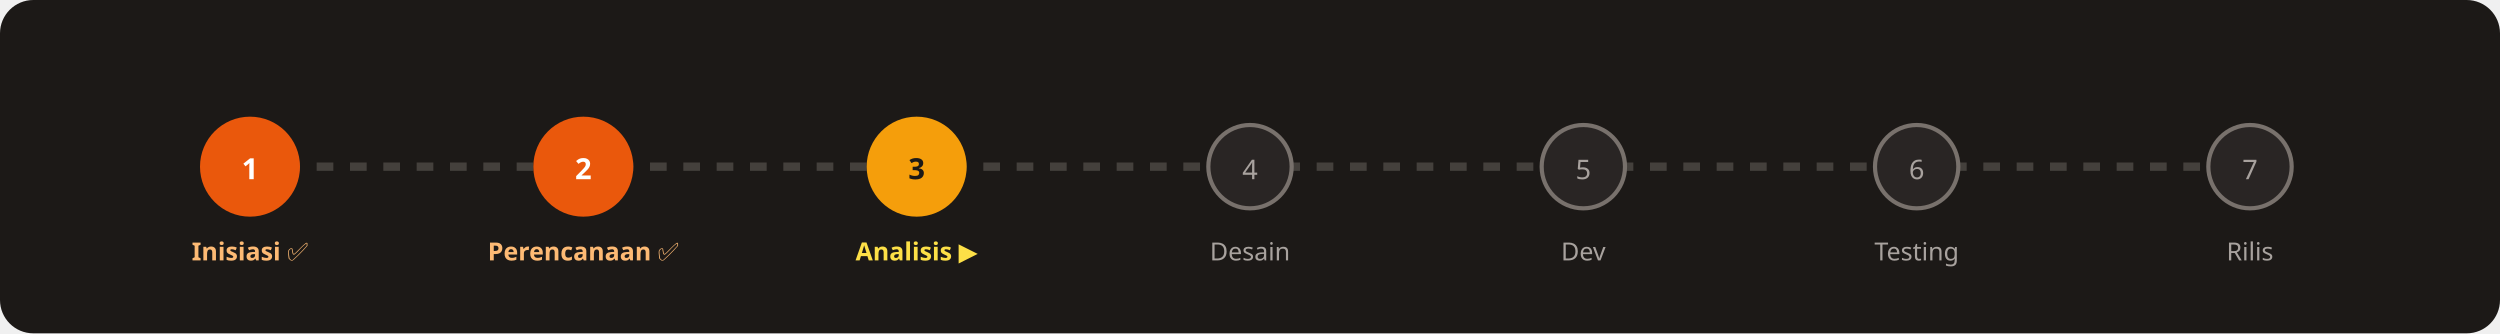
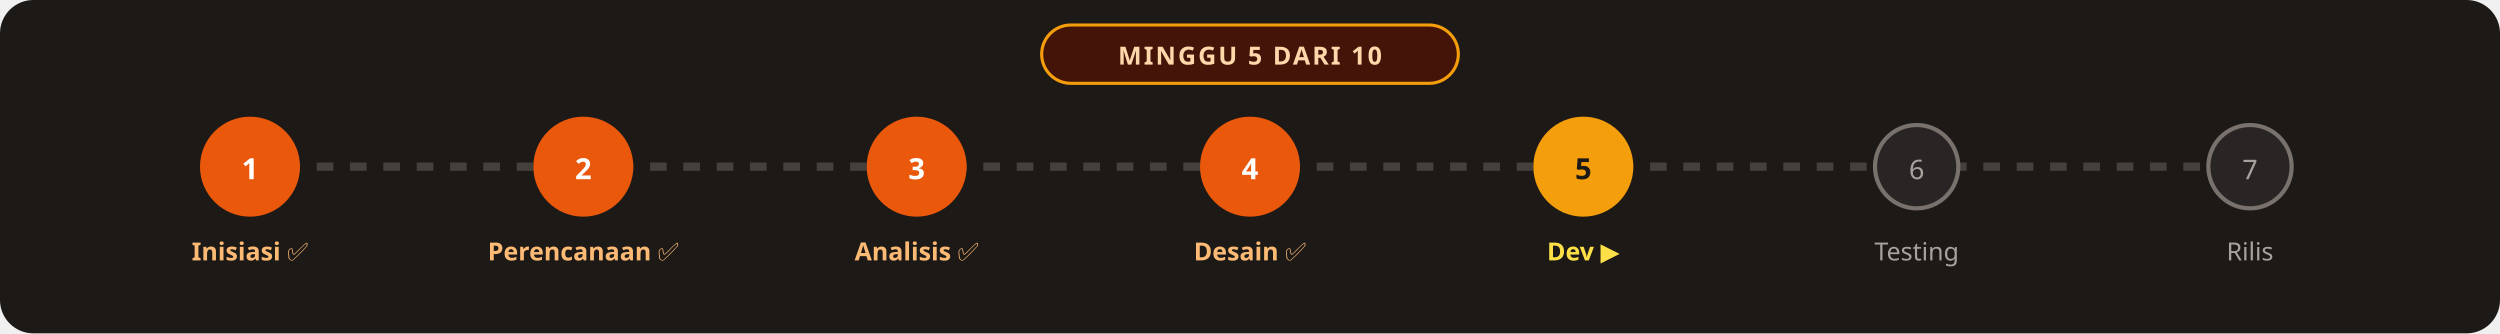
- <svg xmlns="http://www.w3.org/2000/svg" viewBox="0 0 1200 160" width="100%" height="100%" fill="none">
+ <svg xmlns="http://www.w3.org/2000/svg" viewBox="0 0 1200 160" width="100%" height="100%" fill="none" role="img" aria-labelledby="level-title level-desc">
  <defs>
    <linearGradient id="road-grad" x1="0%" y1="0%" x2="100%" y2="0%">
      <stop offset="0%" stop-color="#EA580C" />
      <stop offset="100%" stop-color="#F59E0B" />
    </linearGradient>
  </defs>
  <rect width="1200" height="160" rx="16" fill="#1C1917" />
+   <rect x="500" y="12" width="200" height="28" rx="14" fill="#431407" stroke="#F59E0B" stroke-width="1.5" />
+   <text x="600" y="31" text-anchor="middle" fill="#FED7AA" font-family="'Segoe UI', sans-serif" font-size="12" font-weight="700" letter-spacing="1">MINGGU 5 DARI 10</text>
  <line x1="120" y1="80" x2="1080" y2="80" stroke="#44403C" stroke-width="4" stroke-dasharray="8 8" />
-   <line x1="120" y1="80" x2="440" y2="80" stroke="url(#road-grad)" stroke-width="4" />
+   <line x1="120" y1="80" x2="760" y2="80" stroke="url(#road-grad)" stroke-width="4" />
  <circle cx="120" cy="80" r="24" fill="#EA580C" />
  <text x="120" y="86" text-anchor="middle" fill="#FFFFFF" font-family="'Segoe UI', sans-serif" font-size="14" font-weight="bold">1</text>
  <text x="120" y="125" text-anchor="middle" fill="#FDBA74" font-family="'Segoe UI', sans-serif" font-size="12" font-weight="600">Inisiasi ✅</text>
  <circle cx="280" cy="80" r="24" fill="#EA580C" />
  <text x="280" y="86" text-anchor="middle" fill="#FFFFFF" font-family="'Segoe UI', sans-serif" font-size="14" font-weight="bold">2</text>
  <text x="280" y="125" text-anchor="middle" fill="#FDBA74" font-family="'Segoe UI', sans-serif" font-size="12" font-weight="600">Perencanaan ✅</text>
-   <circle cx="440" cy="80" r="24" fill="#F59E0B" />
-   <text x="440" y="86" text-anchor="middle" fill="#1C1917" font-family="'Segoe UI', sans-serif" font-size="14" font-weight="bold">3</text>
-   <text x="440" y="125" text-anchor="middle" fill="#FDE047" font-family="'Segoe UI', sans-serif" font-size="12" font-weight="600">Analisis ▶</text>
-   <circle cx="600" cy="80" r="20" fill="#292524" stroke="#78716C" stroke-width="2" />
-   <text x="600" y="86" text-anchor="middle" fill="#A8A29E" font-family="'Segoe UI', sans-serif" font-size="13">4</text>
-   <text x="600" y="125" text-anchor="middle" fill="#A8A29E" font-family="'Segoe UI', sans-serif" font-size="12">Desain</text>
-   <circle cx="760" cy="80" r="20" fill="#292524" stroke="#78716C" stroke-width="2" />
-   <text x="760" y="86" text-anchor="middle" fill="#A8A29E" font-family="'Segoe UI', sans-serif" font-size="13">5</text>
-   <text x="760" y="125" text-anchor="middle" fill="#A8A29E" font-family="'Segoe UI', sans-serif" font-size="12">Dev</text>
+   <circle cx="440" cy="80" r="24" fill="#EA580C" />
+   <text x="440" y="86" text-anchor="middle" fill="#FFFFFF" font-family="'Segoe UI', sans-serif" font-size="14" font-weight="bold">3</text>
+   <text x="440" y="125" text-anchor="middle" fill="#FDBA74" font-family="'Segoe UI', sans-serif" font-size="12" font-weight="600">Analisis ✅</text>
+   <circle cx="600" cy="80" r="24" fill="#EA580C" />
+   <text x="600" y="86" text-anchor="middle" fill="#FFFFFF" font-family="'Segoe UI', sans-serif" font-size="14" font-weight="bold">4</text>
+   <text x="600" y="125" text-anchor="middle" fill="#FDBA74" font-family="'Segoe UI', sans-serif" font-size="12" font-weight="600">Desain ✅</text>
+   <circle cx="760" cy="80" r="24" fill="#F59E0B" />
+   <text x="760" y="86" text-anchor="middle" fill="#1C1917" font-family="'Segoe UI', sans-serif" font-size="14" font-weight="bold">5</text>
+   <text x="760" y="125" text-anchor="middle" fill="#FDE047" font-family="'Segoe UI', sans-serif" font-size="12" font-weight="600">Dev ▶</text>
  <circle cx="920" cy="80" r="20" fill="#292524" stroke="#78716C" stroke-width="2" />
  <text x="920" y="86" text-anchor="middle" fill="#A8A29E" font-family="'Segoe UI', sans-serif" font-size="13">6</text>
  <text x="920" y="125" text-anchor="middle" fill="#A8A29E" font-family="'Segoe UI', sans-serif" font-size="12">Testing</text>
  <circle cx="1080" cy="80" r="20" fill="#292524" stroke="#78716C" stroke-width="2" />
  <text x="1080" y="86" text-anchor="middle" fill="#A8A29E" font-family="'Segoe UI', sans-serif" font-size="13">7</text>
  <text x="1080" y="125" text-anchor="middle" fill="#A8A29E" font-family="'Segoe UI', sans-serif" font-size="12">Rilis</text>
</svg>
